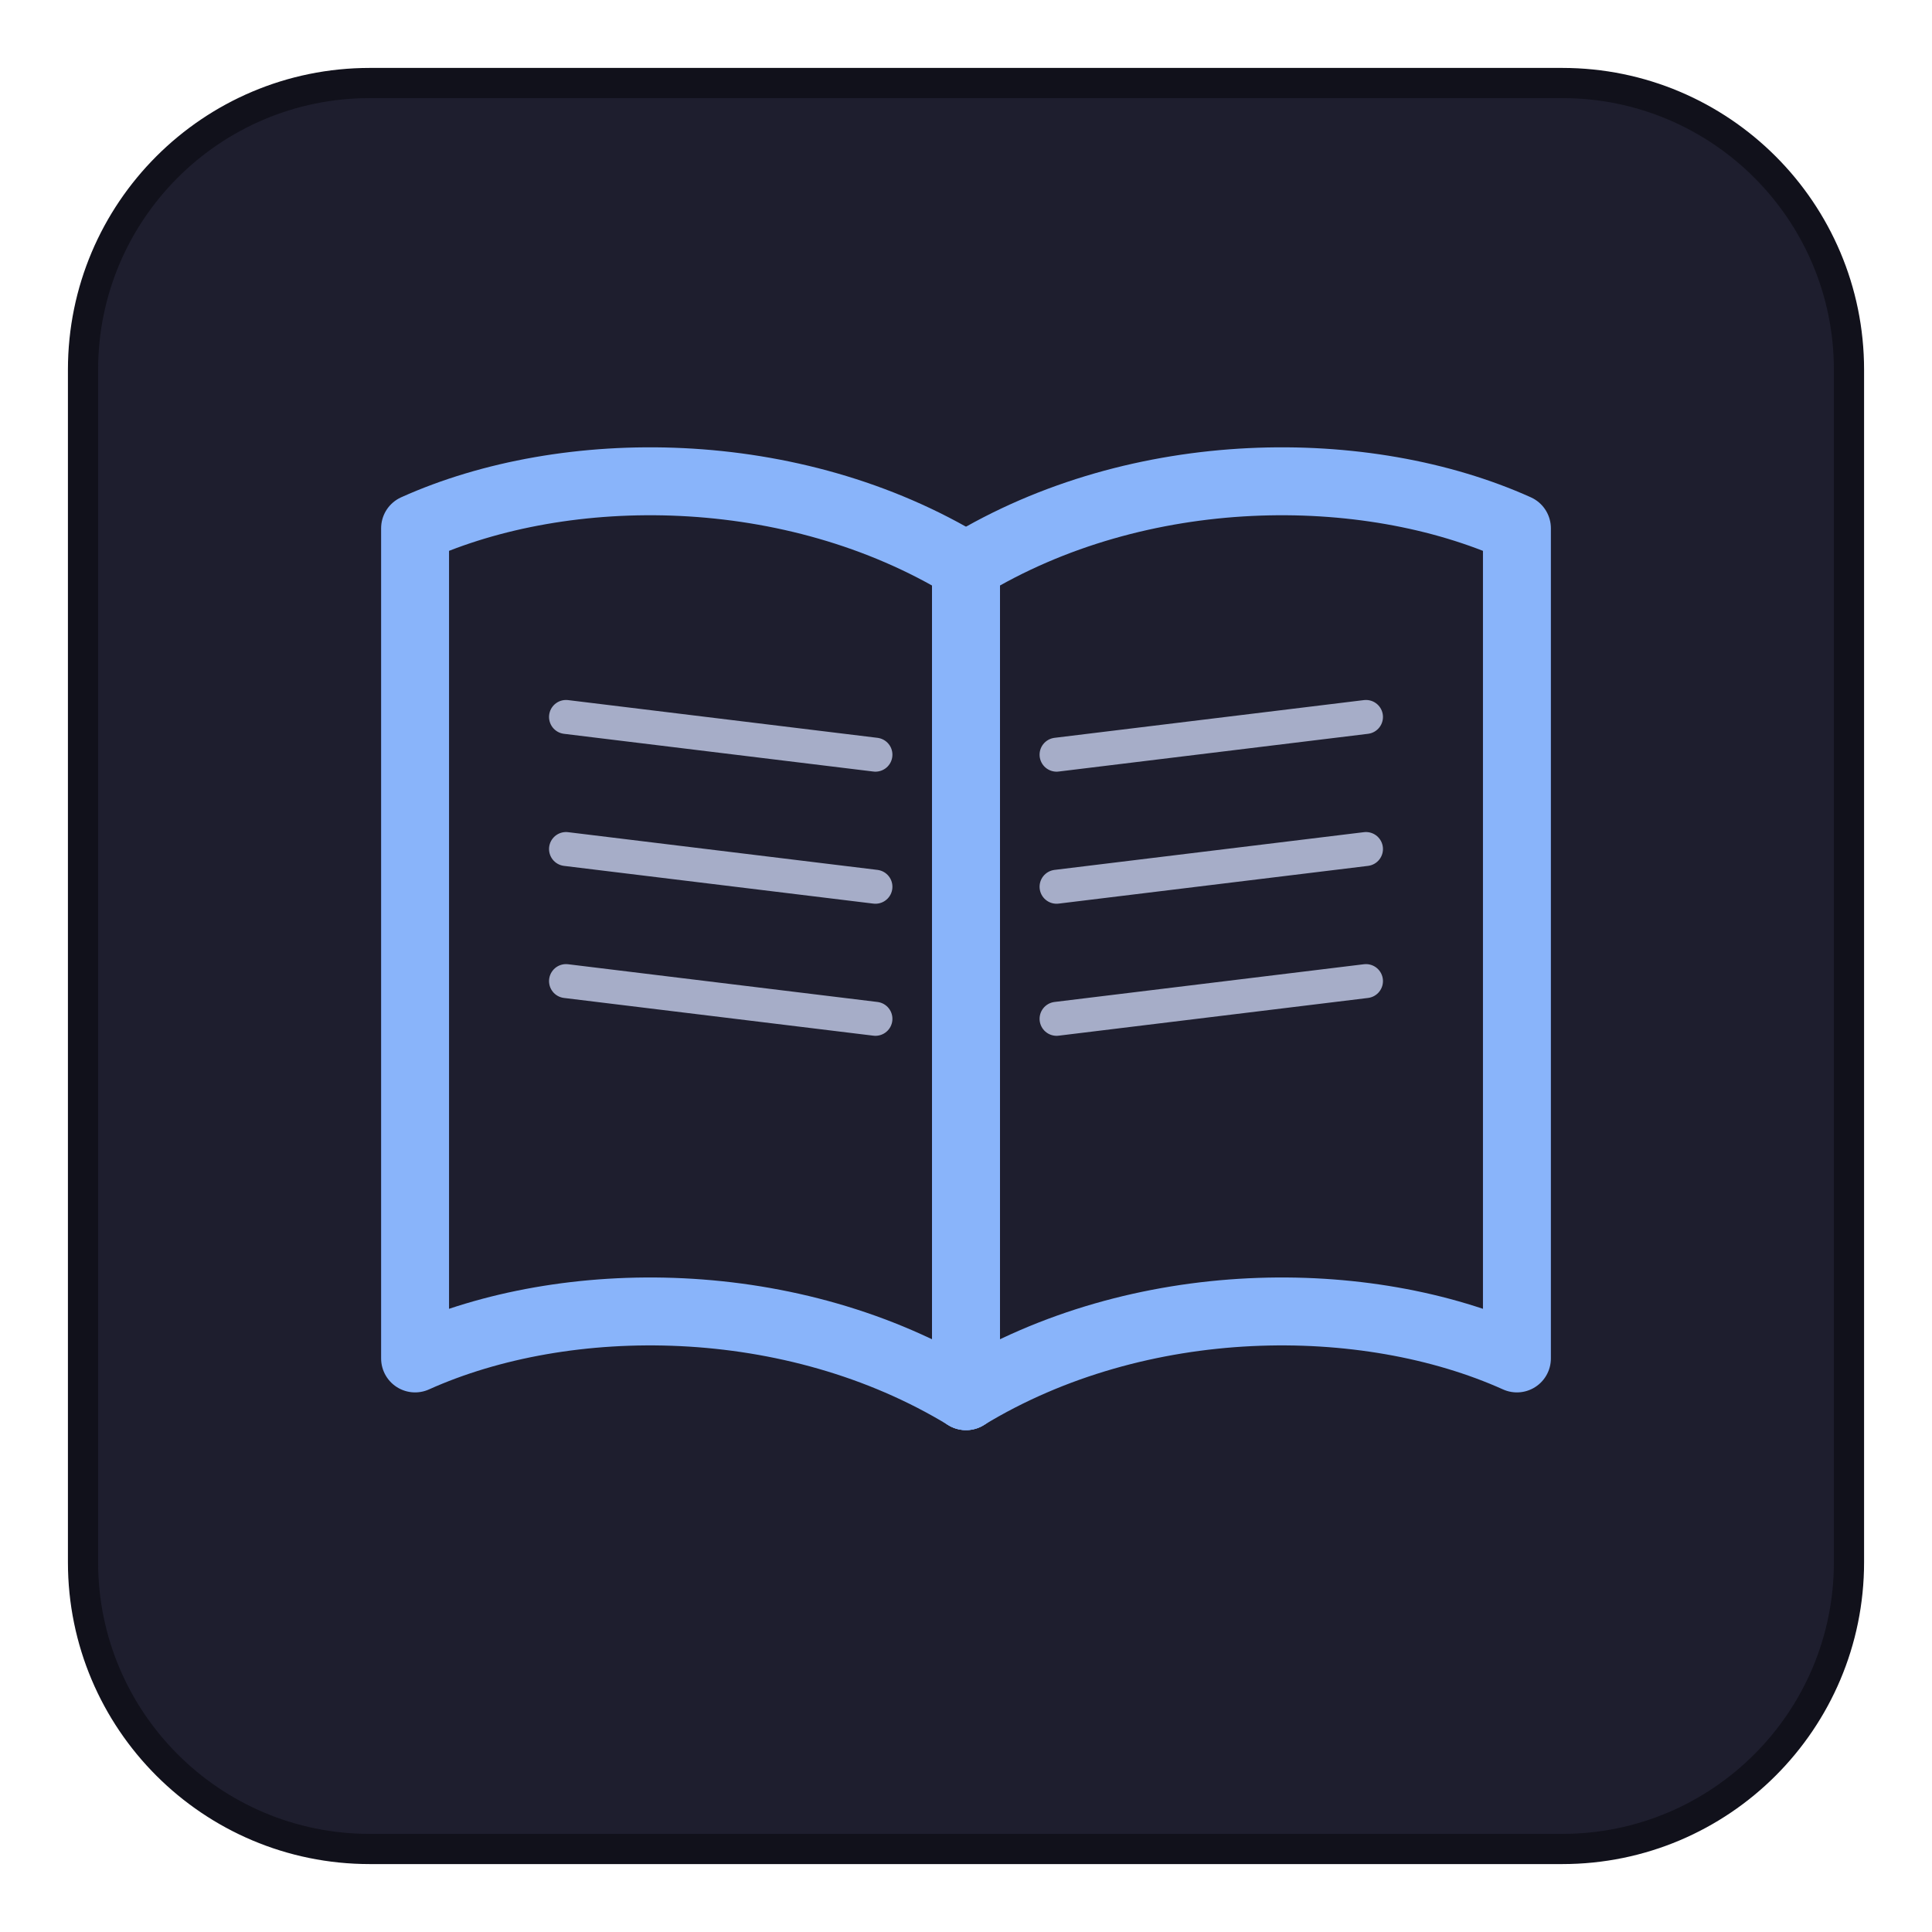
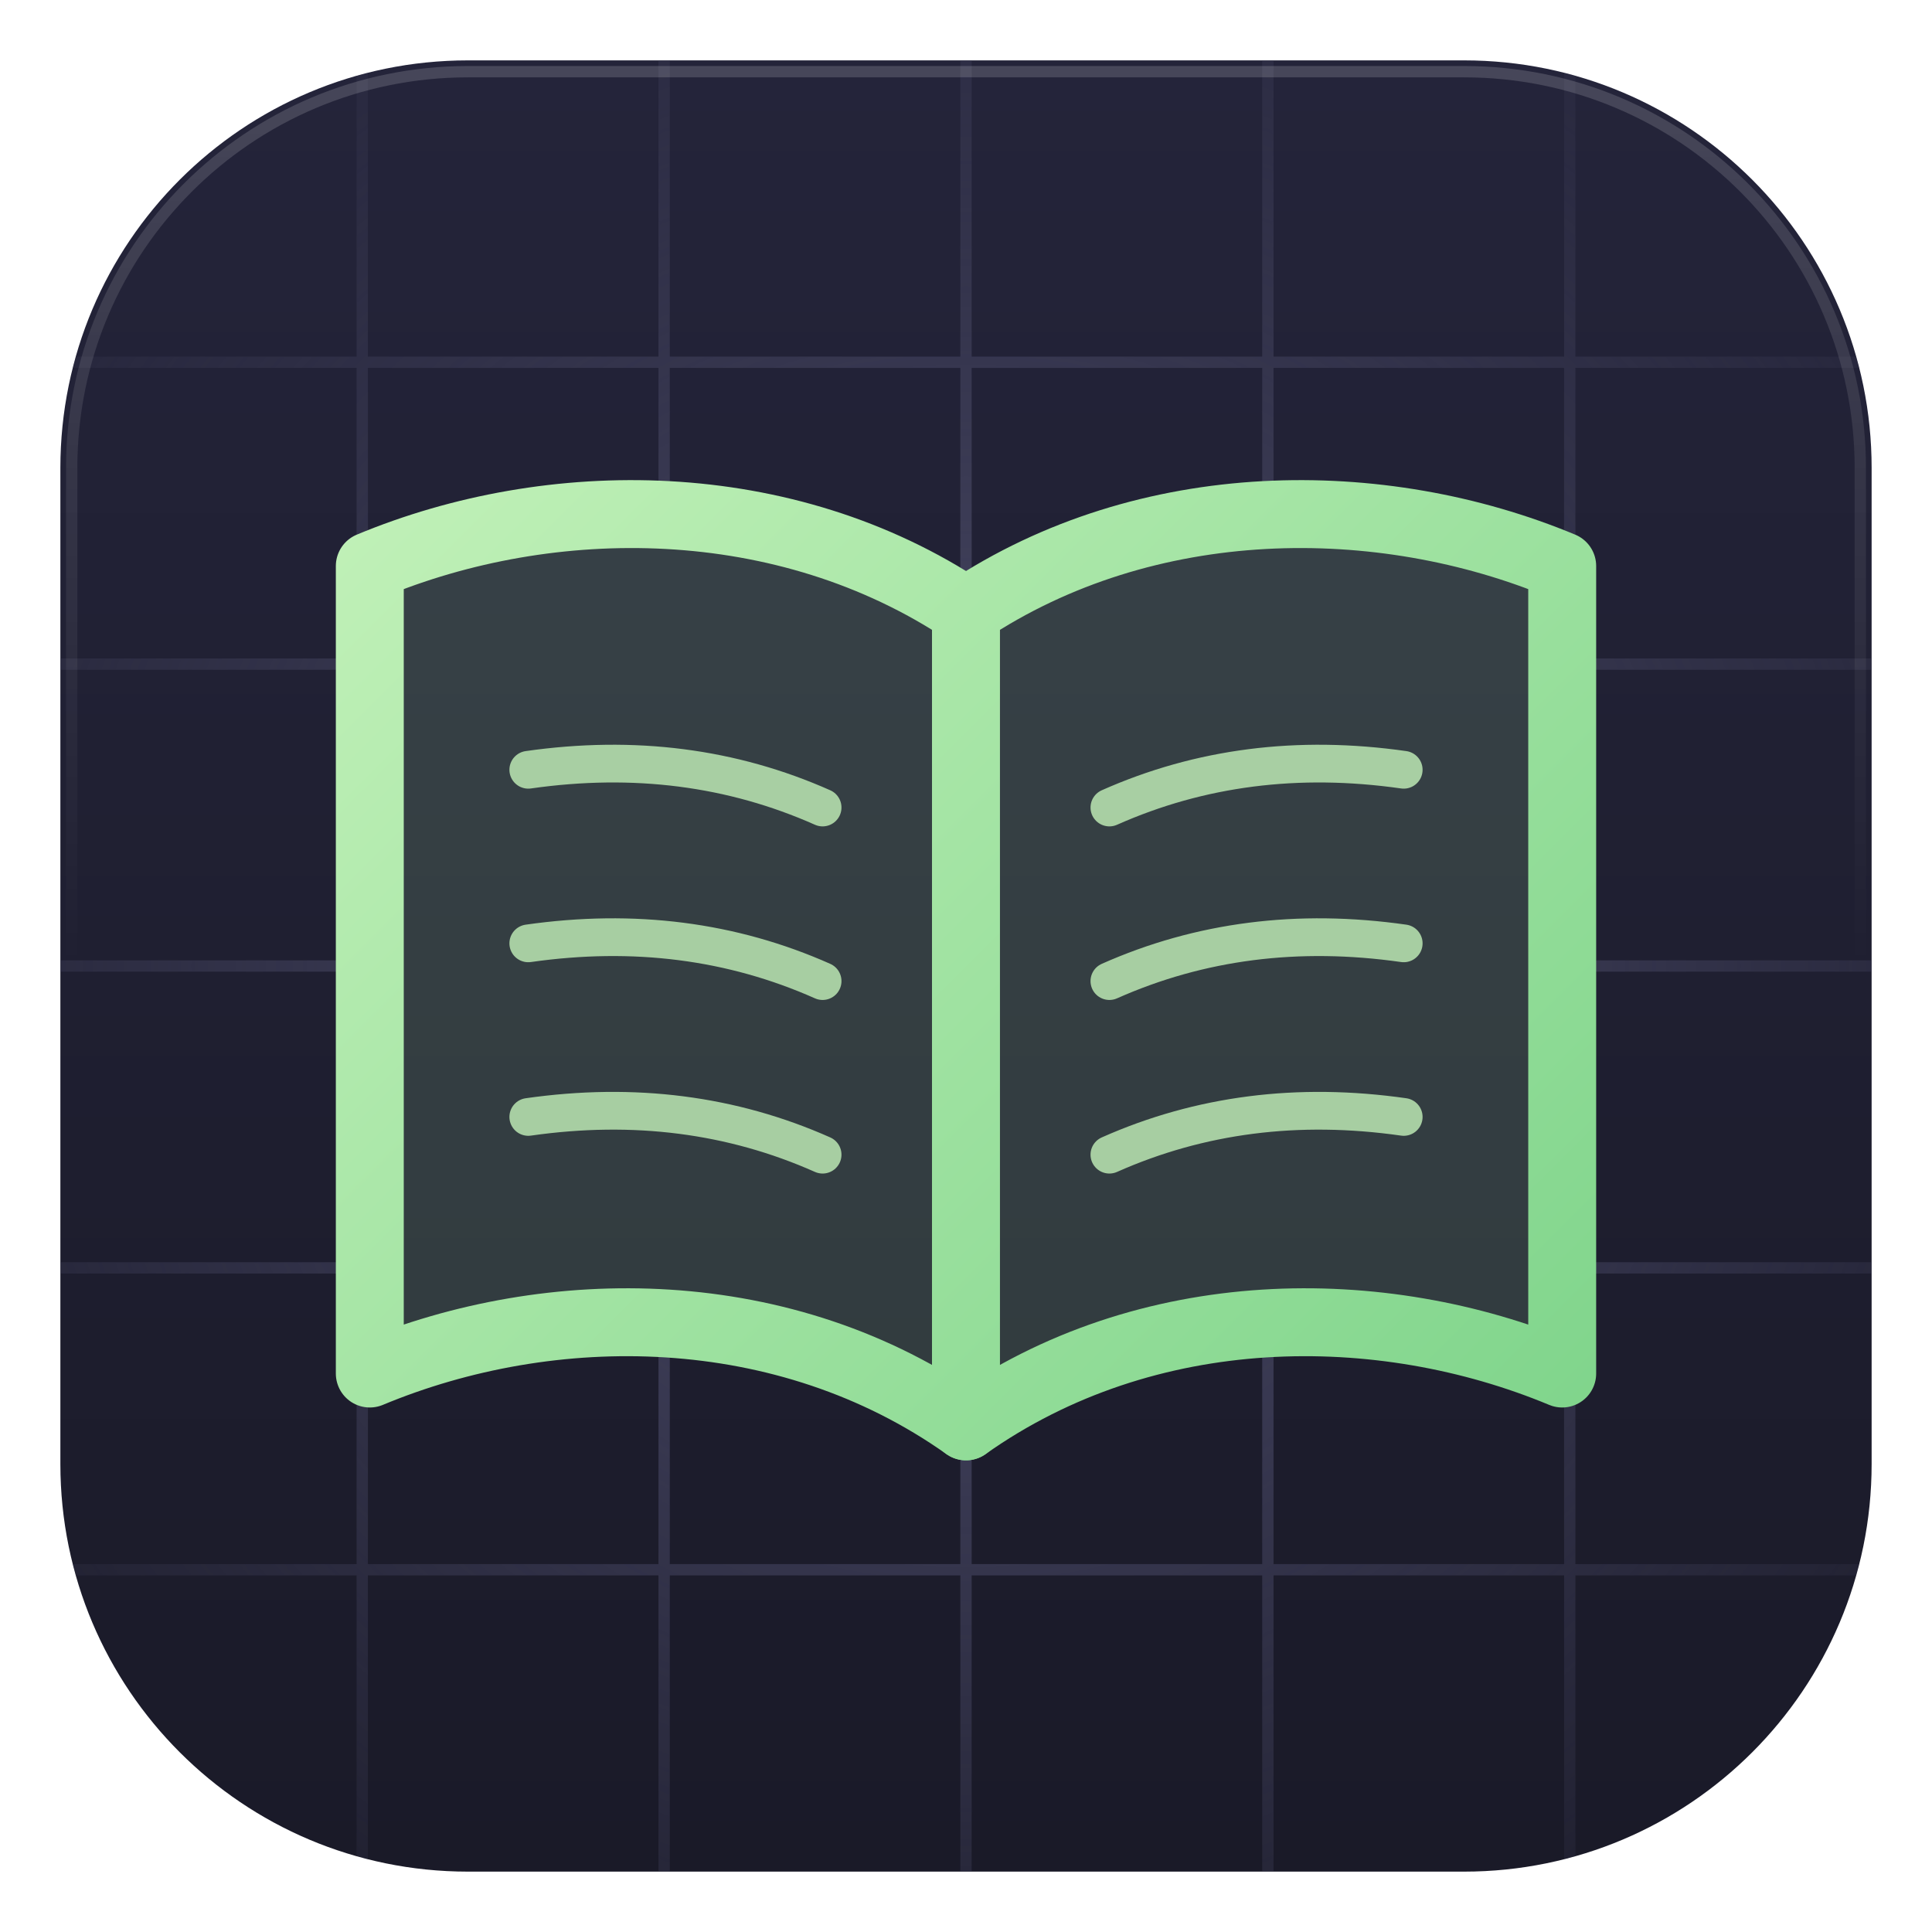
<svg xmlns="http://www.w3.org/2000/svg" viewBox="0 0 512 512" width="512" height="512">
  <defs>
-     <clipPath id="plFrameClip">
-       <rect x="22" y="22" width="468" height="468" rx="76" ry="76" />
+     <linearGradient id="tile" gradientUnits="userSpaceOnUse" x1="0" y1="16" x2="0" y2="496">
+       <stop offset="0" stop-color="#24243a" />
+       <stop offset="1" stop-color="#1a1a28" />
+     </linearGradient>
+     <linearGradient id="acc" gradientUnits="userSpaceOnUse" x1="96" y1="96" x2="416" y2="416">
+       <stop offset="0" stop-color="#c4f2ba" />
+       <stop offset="1" stop-color="#7cd389" />
+     </linearGradient>
+     <linearGradient id="rim" x1="0" y1="0" x2="0" y2="1">
+       <stop offset="0" stop-color="#ffffff" stop-opacity=".16" />
+       <stop offset=".5" stop-color="#ffffff" stop-opacity="0" />
+     </linearGradient>
+     <clipPath id="clip">
+       <rect x="16" y="16" width="480" height="480" rx="108" />
    </clipPath>
+     <radialGradient id="fade" gradientUnits="userSpaceOnUse" cx="256" cy="256" r="300">
+       <stop offset=".35" stop-color="#fff" />
+       <stop offset="1" stop-color="#fff" stop-opacity=".15" />
+     </radialGradient>
+     <mask id="fadeMask">
+       <rect width="512" height="512" fill="url(#fade)" />
+     </mask>
  </defs>
-   <rect x="22" y="22" width="468" height="468" rx="76" ry="76" fill="#1e1e2e" stroke="#11111b" stroke-width="8" />
-   <g clip-path="url(#plFrameClip)">
-     <g fill="none" stroke="#89b4fa" stroke-width="18" stroke-linejoin="round" stroke-linecap="round">
-       <path d="M256 150 C 210 122, 150 122, 110 140 L 110 360 C 150 342, 210 342, 256 370 Z" />
-       <path d="M256 150 C 302 122, 362 122, 402 140 L 402 360 C 362 342, 302 342, 256 370 Z" />
-       <line x1="256" y1="150" x2="256" y2="370" />
-     </g>
-     <g stroke="#a6adc8" stroke-width="9" stroke-linecap="round">
-       <line x1="150" y1="190" x2="232" y2="200" />
-       <line x1="150" y1="225" x2="232" y2="235" />
-       <line x1="150" y1="260" x2="232" y2="270" />
-       <line x1="280" y1="200" x2="362" y2="190" />
-       <line x1="280" y1="235" x2="362" y2="225" />
-       <line x1="280" y1="270" x2="362" y2="260" />
+   <rect x="16" y="16" width="480" height="480" rx="108" fill="url(#tile)" />
+   <g clip-path="url(#clip)">
+     <g mask="url(#fadeMask)" stroke="#3d3d57" stroke-width="3">
+       <path d="M96 16 V496 M16 96 H496" />
+       <path d="M176 16 V496 M16 176 H496" />
+       <path d="M256 16 V496 M16 256 H496" />
+       <path d="M336 16 V496 M16 336 H496" />
+       <path d="M416 16 V496 M16 416 H496" />
    </g>
  </g>
+   <rect x="19" y="19" width="474" height="474" rx="105" fill="none" stroke="url(#rim)" stroke-width="3" />
+   <path d="M256 162 C208 130 146 130 98 150 V364 C146 344 208 344 256 378 Z" fill="url(#tile)" />
+   <path d="M256 162 C208 130 146 130 98 150 V364 C146 344 208 344 256 378 Z" fill="#a6e3a1" fill-opacity="0.16" stroke="url(#acc)" stroke-width="18" stroke-linecap="round" stroke-linejoin="round" />
+   <path d="M256 162 C304 130 366 130 414 150 V364 C366 344 304 344 256 378 Z" fill="url(#tile)" />
+   <path d="M256 162 C304 130 366 130 414 150 V364 C366 344 304 344 256 378 Z" fill="#a6e3a1" fill-opacity="0.16" stroke="url(#acc)" stroke-width="18" stroke-linecap="round" stroke-linejoin="round" />
+   <path d="M140 204 Q182 198 218 214 M140 250 Q182 244 218 260 M140 296 Q182 290 218 306" fill="none" stroke="#c4f2ba" stroke-opacity="0.8" stroke-width="10" stroke-linecap="round" stroke-linejoin="round" />
+   <path d="M372 204 Q330 198 294 214 M372 250 Q330 244 294 260 M372 296 Q330 290 294 306" fill="none" stroke="#c4f2ba" stroke-opacity="0.8" stroke-width="10" stroke-linecap="round" stroke-linejoin="round" />
</svg>
